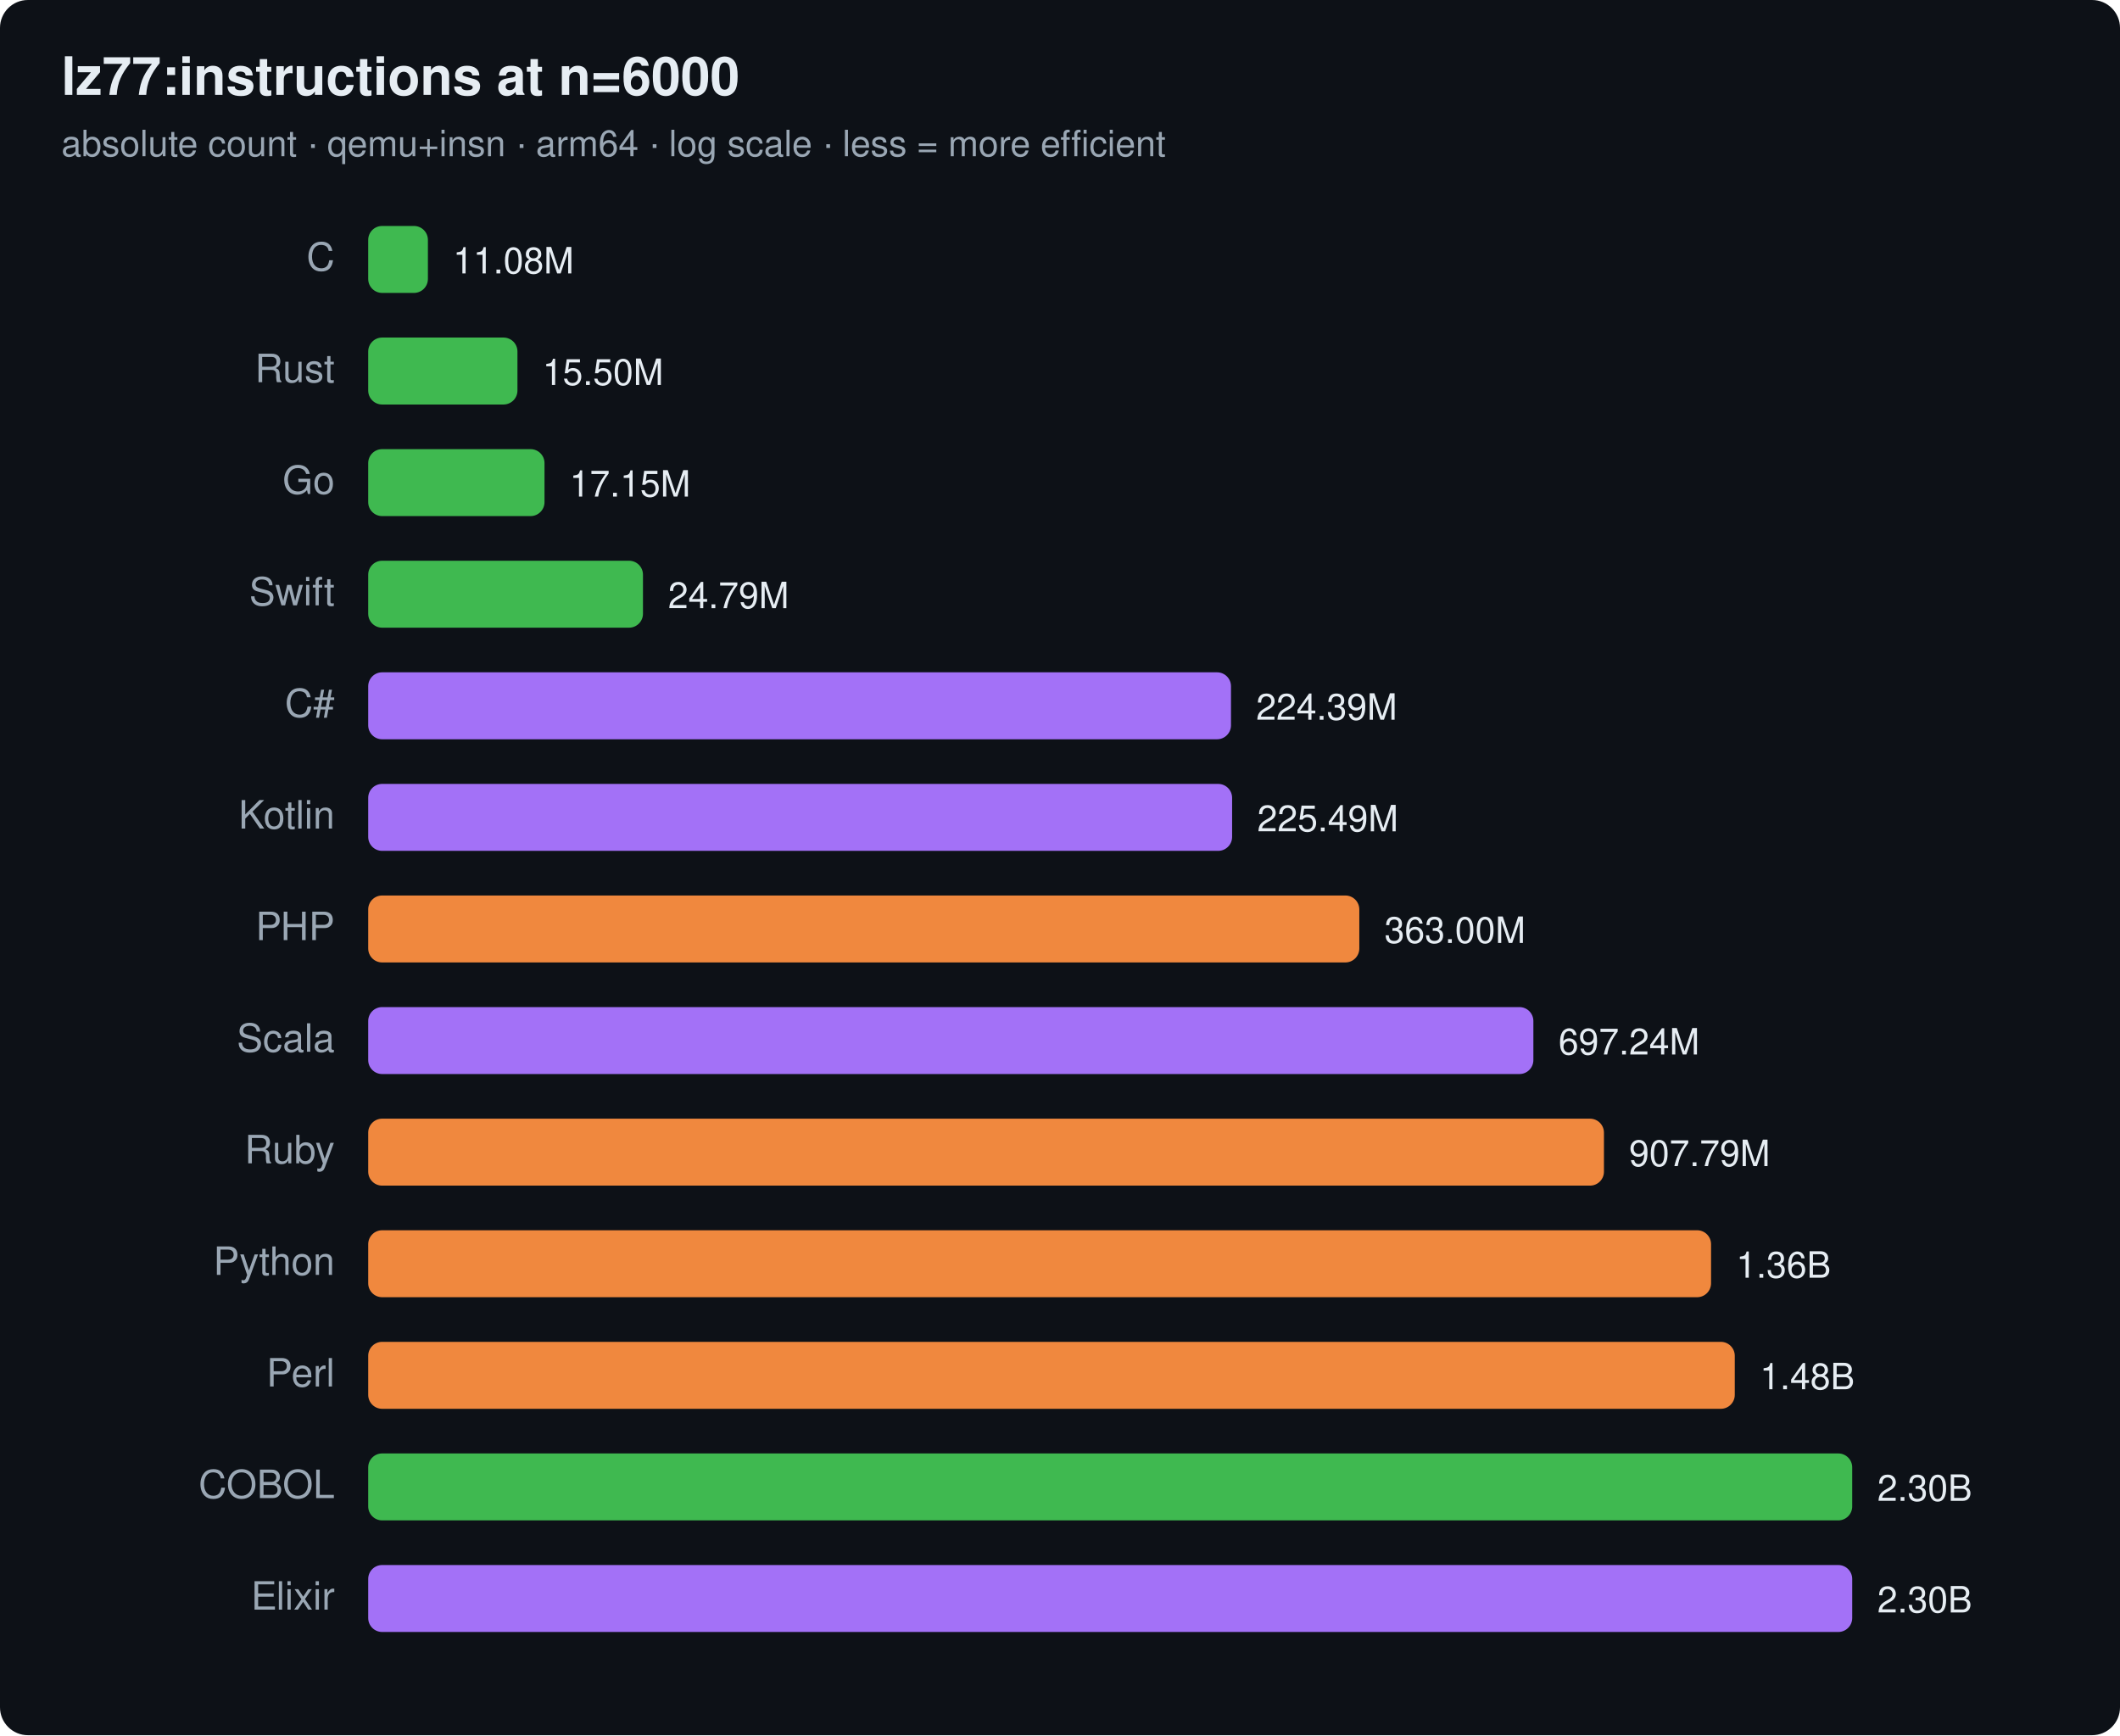
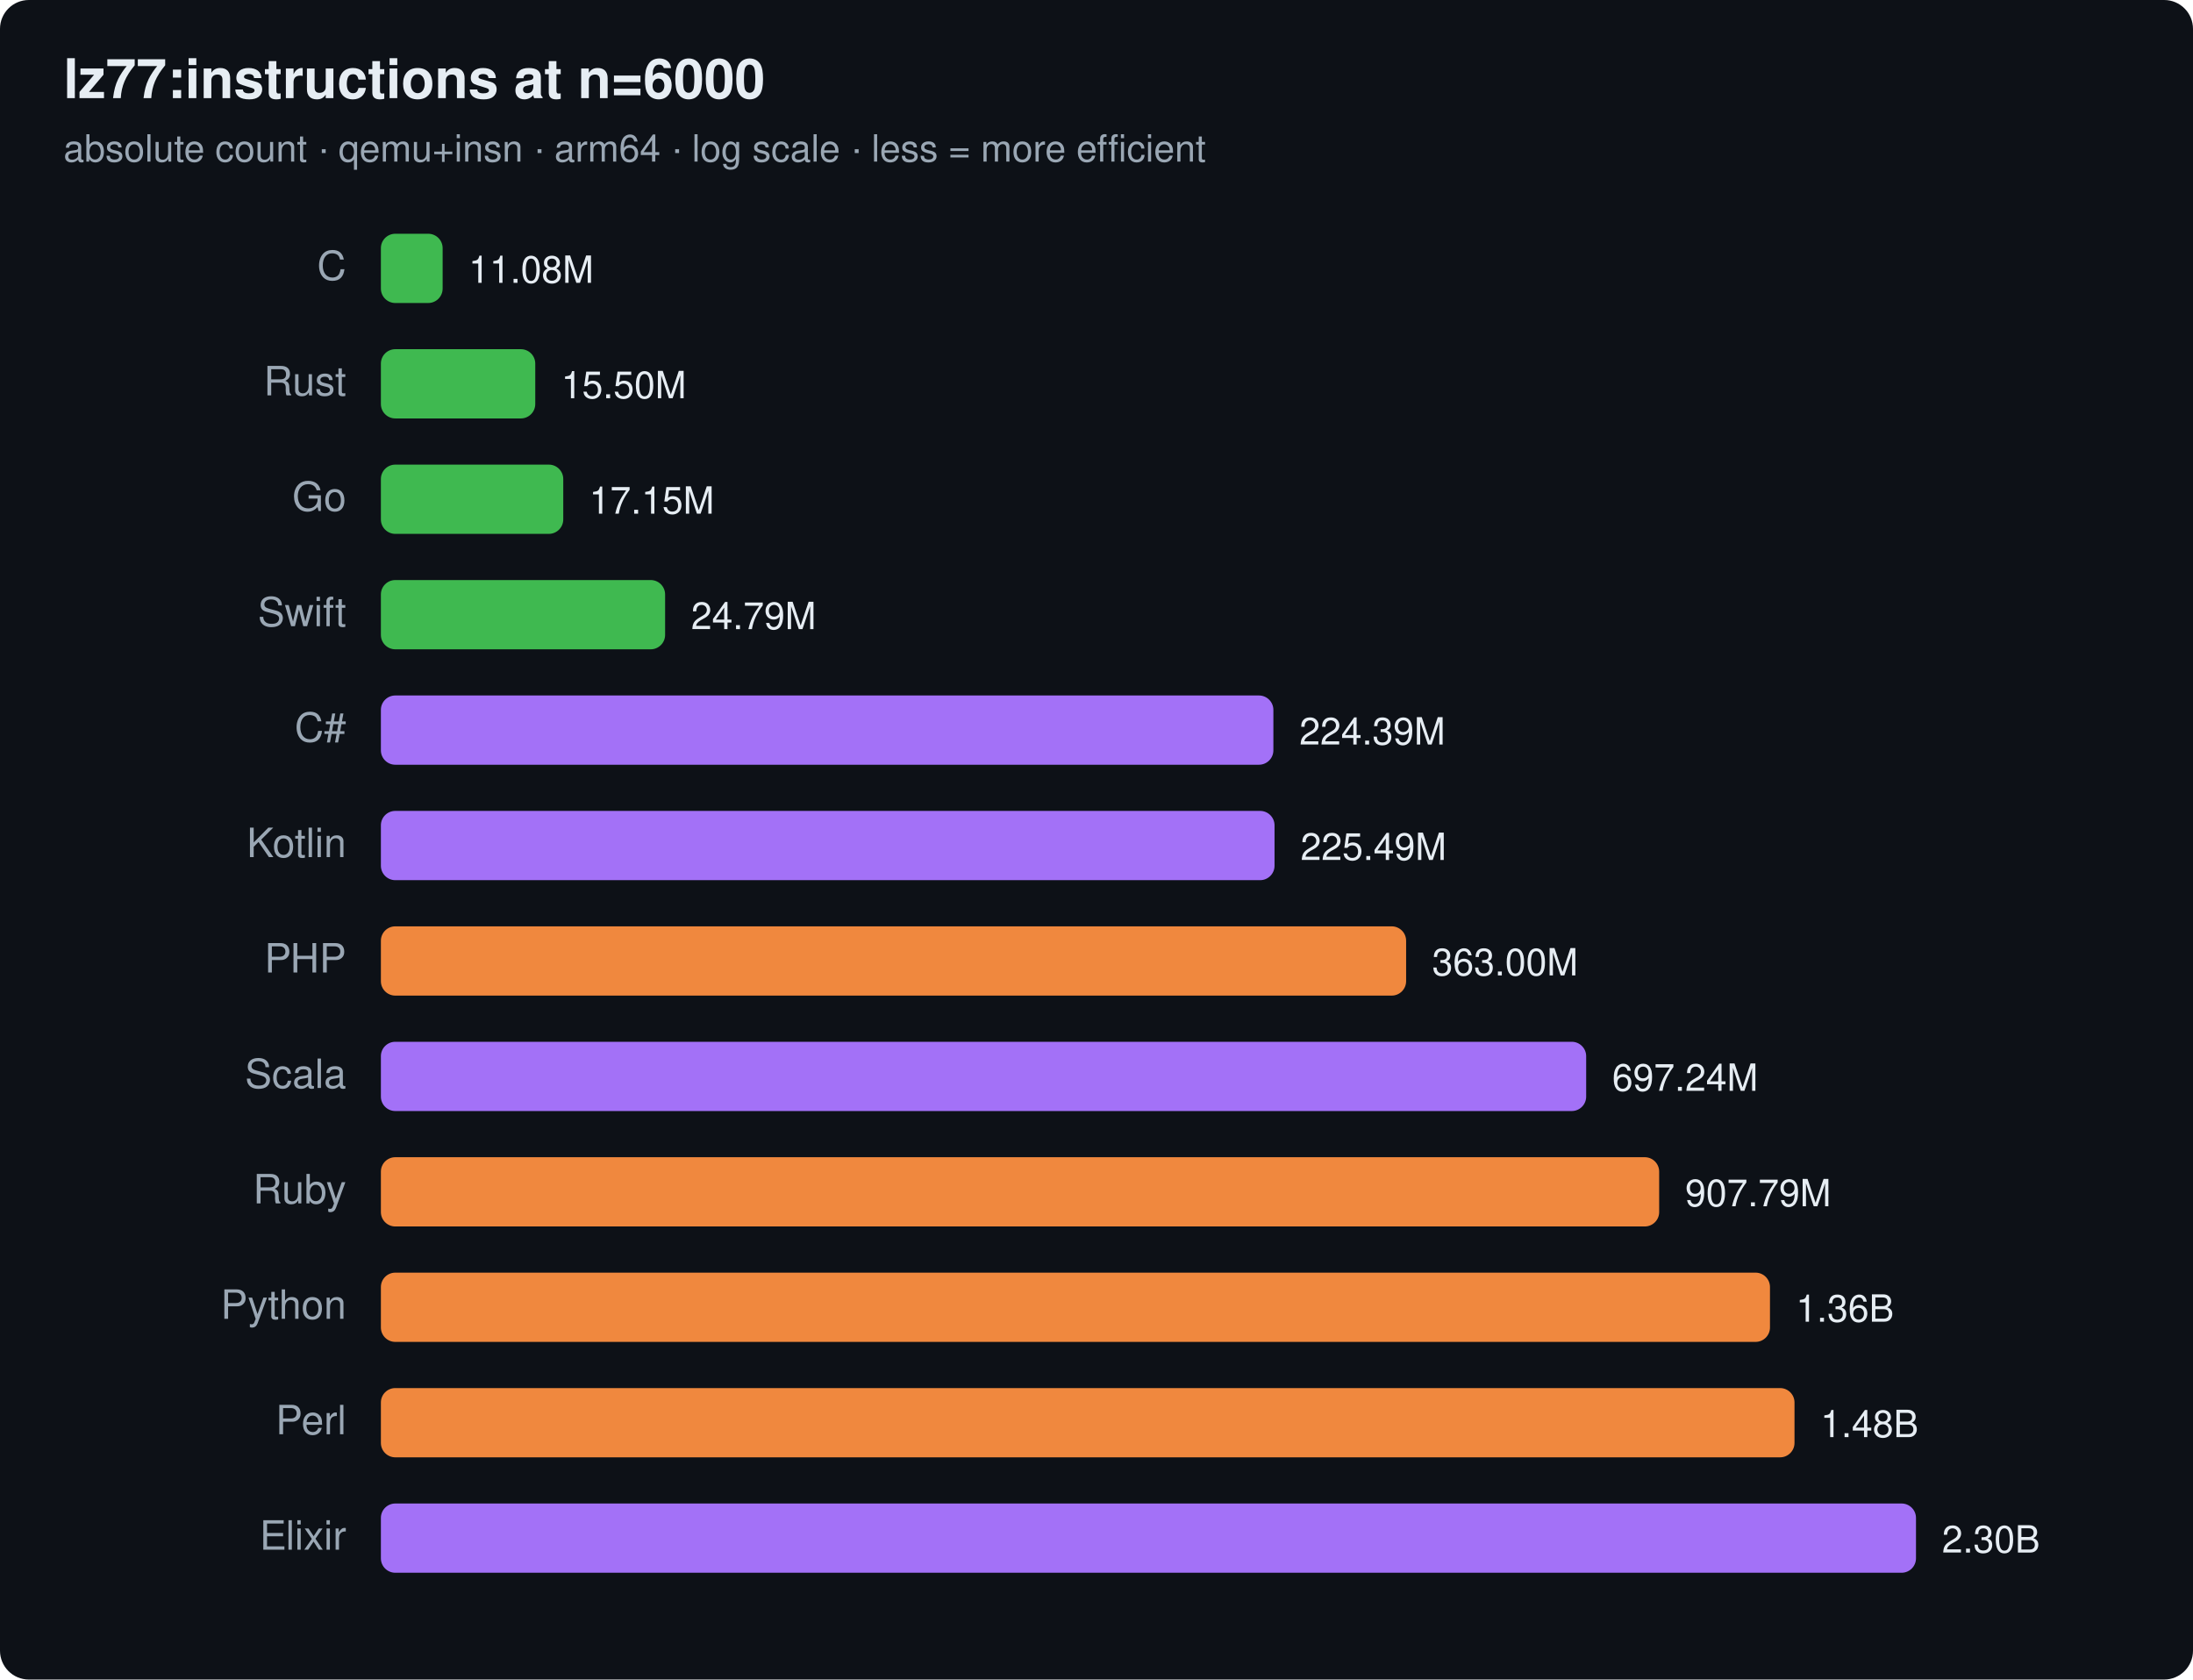
- <svg xmlns="http://www.w3.org/2000/svg" width="760" height="622" viewBox="0 0 760 622" font-family="ui-sans-serif,system-ui,Segoe UI,Helvetica,Arial">
-   <rect width="760" height="622" rx="10" fill="#0d1117" />
+ <svg xmlns="http://www.w3.org/2000/svg" width="760" height="582" viewBox="0 0 760 582" font-family="ui-sans-serif,system-ui,Segoe UI,Helvetica,Arial">
+   <rect width="760" height="582" rx="10" fill="#0d1117" />
  <text x="22" y="34" font-size="19" font-weight="700" fill="#e6edf3">lz77:instructions at n=6000</text>
  <text x="22" y="56" font-size="13" fill="#9aa7b4">absolute count · qemu+insn · arm64 · log scale · less = more efficient</text>
  <text x="120" y="97" text-anchor="end" font-size="14" fill="#9aa7b4">C</text>
  <rect x="132" y="81" width="21.4" height="24" rx="5" fill="#3fb950" />
  <text x="162.4" y="98" font-size="13" fill="#e6edf3">11.08M</text>
  <text x="120" y="137" text-anchor="end" font-size="14" fill="#9aa7b4">Rust</text>
  <rect x="132" y="121" width="53.5" height="24" rx="5" fill="#3fb950" />
  <text x="194.5" y="138" font-size="13" fill="#e6edf3">15.50M</text>
  <text x="120" y="177" text-anchor="end" font-size="14" fill="#9aa7b4">Go</text>
  <rect x="132" y="161" width="63.2" height="24" rx="5" fill="#3fb950" />
  <text x="204.2" y="178" font-size="13" fill="#e6edf3">17.15M</text>
  <text x="120" y="217" text-anchor="end" font-size="14" fill="#9aa7b4">Swift</text>
  <rect x="132" y="201" width="98.5" height="24" rx="5" fill="#3fb950" />
  <text x="239.5" y="218" font-size="13" fill="#e6edf3">24.79M</text>
  <text x="120" y="257" text-anchor="end" font-size="14" fill="#9aa7b4">C#</text>
  <rect x="132" y="241" width="309.3" height="24" rx="5" fill="#a371f7" />
  <text x="450.3" y="258" font-size="13" fill="#e6edf3">224.39M</text>
  <text x="120" y="297" text-anchor="end" font-size="14" fill="#9aa7b4">Kotlin</text>
  <rect x="132" y="281" width="309.7" height="24" rx="5" fill="#a371f7" />
  <text x="450.7" y="298" font-size="13" fill="#e6edf3">225.49M</text>
  <text x="120" y="337" text-anchor="end" font-size="14" fill="#9aa7b4">PHP</text>
  <rect x="132" y="321" width="355.3" height="24" rx="5" fill="#f0883e" />
  <text x="496.3" y="338" font-size="13" fill="#e6edf3">363.00M</text>
  <text x="120" y="377" text-anchor="end" font-size="14" fill="#9aa7b4">Scala</text>
  <rect x="132" y="361" width="417.7" height="24" rx="5" fill="#a371f7" />
  <text x="558.7" y="378" font-size="13" fill="#e6edf3">697.24M</text>
  <text x="120" y="417" text-anchor="end" font-size="14" fill="#9aa7b4">Ruby</text>
  <rect x="132" y="401" width="443.0" height="24" rx="5" fill="#f0883e" />
  <text x="584.0" y="418" font-size="13" fill="#e6edf3">907.79M</text>
  <text x="120" y="457" text-anchor="end" font-size="14" fill="#9aa7b4">Python</text>
  <rect x="132" y="441" width="481.4" height="24" rx="5" fill="#f0883e" />
  <text x="622.4" y="458" font-size="13" fill="#e6edf3">1.36B</text>
  <text x="120" y="497" text-anchor="end" font-size="14" fill="#9aa7b4">Perl</text>
  <rect x="132" y="481" width="489.9" height="24" rx="5" fill="#f0883e" />
  <text x="630.9" y="498" font-size="13" fill="#e6edf3">1.48B</text>
-   <text x="120" y="537" text-anchor="end" font-size="14" fill="#9aa7b4">COBOL</text>
-   <rect x="132" y="521" width="532.0" height="24" rx="5" fill="#3fb950" />
+   <text x="120" y="537" text-anchor="end" font-size="14" fill="#9aa7b4">Elixir</text>
+   <rect x="132" y="521" width="532.0" height="24" rx="5" fill="#a371f7" />
  <text x="673.0" y="538" font-size="13" fill="#e6edf3">2.30B</text>
-   <text x="120" y="577" text-anchor="end" font-size="14" fill="#9aa7b4">Elixir</text>
-   <rect x="132" y="561" width="532.0" height="24" rx="5" fill="#a371f7" />
-   <text x="673.0" y="578" font-size="13" fill="#e6edf3">2.30B</text>
</svg>
